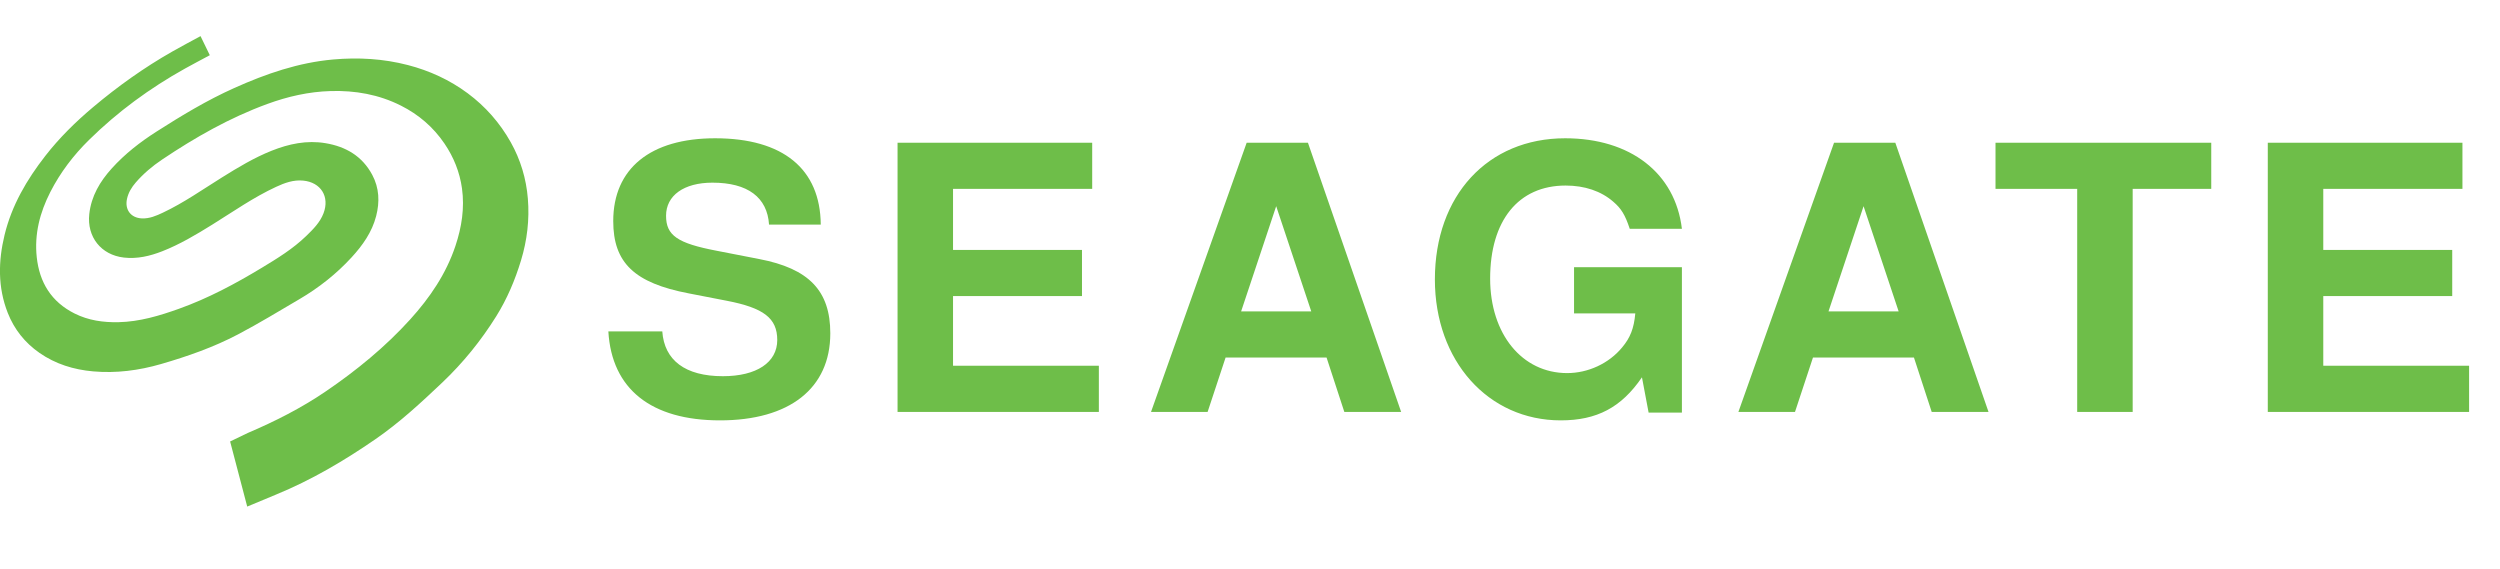
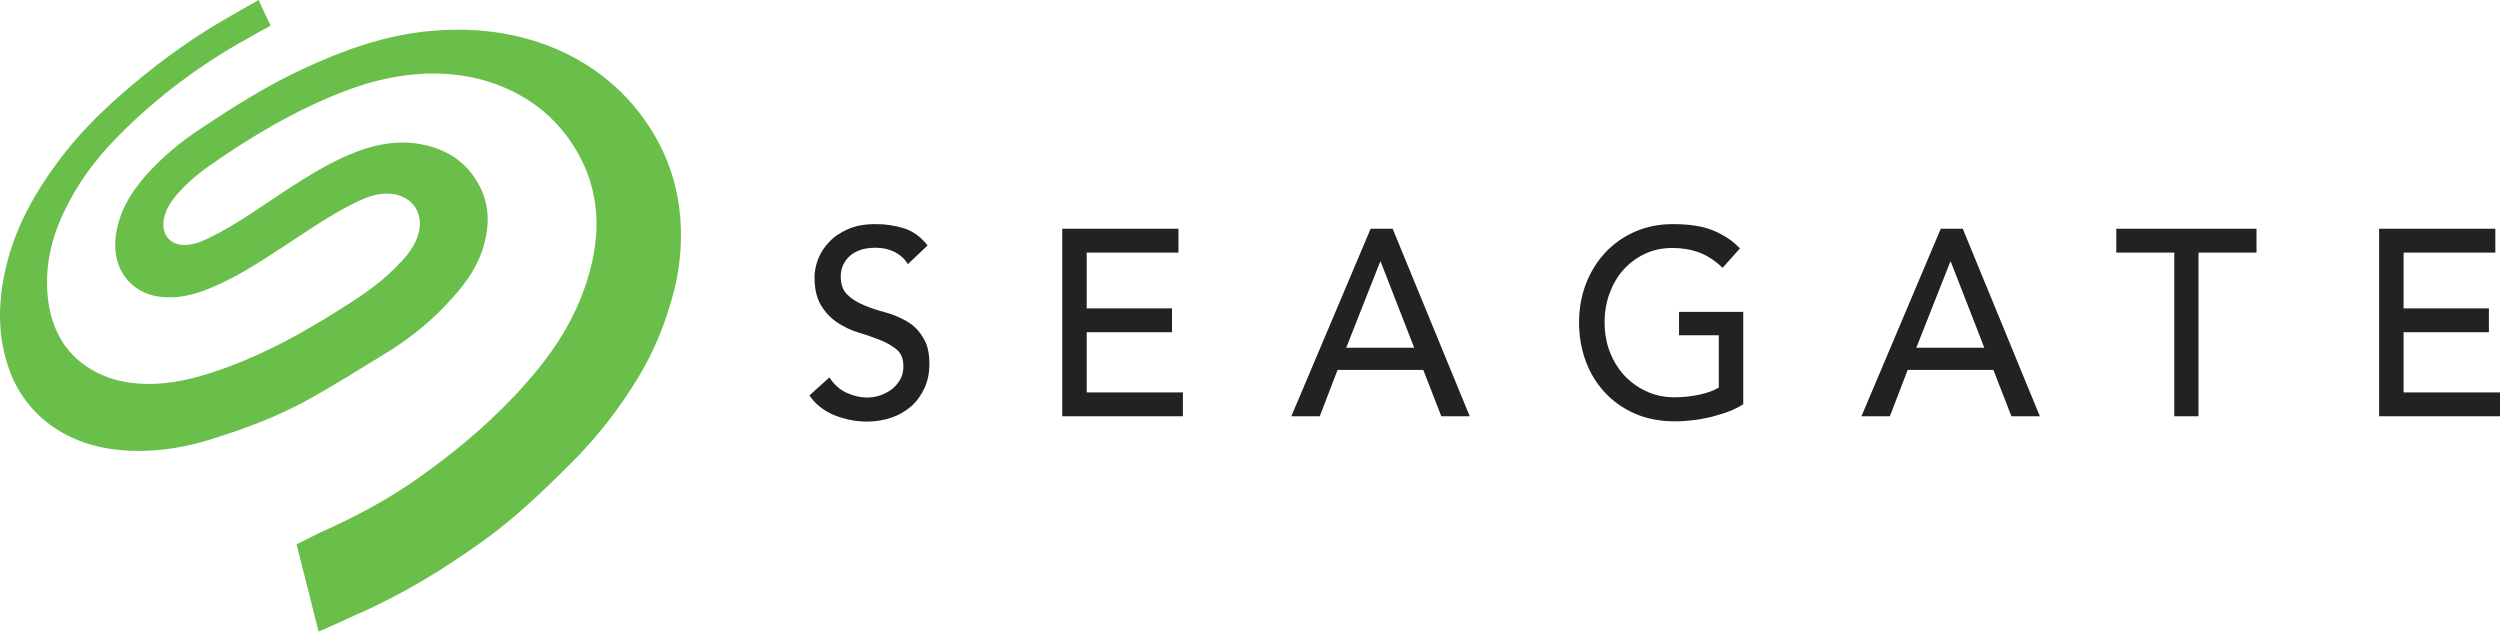
- <svg xmlns="http://www.w3.org/2000/svg" viewBox="0 0 176 40" role="img" aria-label="Seagate">
-   <g fill="#6EBE49">
-     <path transform="translate(0,0.5) scale(1.55)" d="M11.228 22.684c-.264-1.005-.523-1.992-.776-2.955.273-.132.499-.237.796-.384 1.239-.528 2.436-1.133 3.551-1.893 1.395-.951 2.697-2.014 3.832-3.267.89-.983 1.632-2.068 2.056-3.342.282-.848.42-1.715.296-2.609-.103-.741-.375-1.417-.796-2.037-.508-.747-1.169-1.315-1.974-1.721-1.007-.508-2.08-.696-3.198-.663-.991.029-1.946.247-2.875.587C10.431 5.025 8.863 5.918 7.358 6.928c-.439.295-.843.636-1.192 1.038-.19.219-.337.461-.399.749-.104.487.175.858.672.882.348.016.658-.118.962-.262.946-.447 1.799-1.049 2.683-1.6.726-.453 1.458-.894 2.255-1.212.786-.313 1.597-.485 2.447-.342.926.155 1.67.591 2.123 1.441.317.596.342 1.227.175 1.871-.19.733-.615 1.329-1.117 1.876-.693.754-1.49 1.382-2.372 1.899-.924.542-1.84 1.101-2.788 1.599-1.109.583-2.29.996-3.493 1.345-1.011.293-2.038.426-3.087.333-.879-.078-1.707-.333-2.436-.841-.659-.459-1.145-1.068-1.44-1.819-.455-1.161-.432-2.344-.144-3.535.326-1.346 1.008-2.51 1.85-3.591.639-.821 1.377-1.547 2.171-2.215 1.124-.946 2.317-1.797 3.595-2.524.433-.246.874-.478 1.285-.702l.421.867c-.381.205-.757.401-1.127.607-1.596.889-3.057 1.96-4.36 3.242-.707.696-1.305 1.48-1.757 2.366-.474.928-.729 1.91-.616 2.958.123 1.147.661 2.029 1.718 2.558.63.316 1.303.41 1.997.395.956-.021 1.858-.292 2.749-.611 1.327-.475 2.562-1.137 3.765-1.864.706-.426 1.409-.859 2.006-1.436.315-.305.63-.615.791-1.038.286-.753-.121-1.406-.928-1.482-.439-.042-.838.104-1.226.284-1.026.475-1.949 1.125-2.905 1.719-.731.454-1.469.894-2.273 1.209-.557.217-1.132.353-1.736.284-1.036-.119-1.685-.937-1.572-1.975.089-.816.485-1.481 1.022-2.075.593-.657 1.286-1.195 2.029-1.67 1.141-.729 2.299-1.428 3.538-1.983 1.436-.644 2.91-1.154 4.49-1.294 1.144-.101 2.275-.037 3.391.253.986.256 1.896.673 2.715 1.28.811.602 1.464 1.347 1.959 2.228.446.796.701 1.65.776 2.558.079.956-.034 1.895-.311 2.808-.27.89-.631 1.745-1.126 2.538-.69 1.105-1.504 2.11-2.449 3.007-.964.914-1.937 1.816-3.034 2.572-1.427.984-2.913 1.859-4.521 2.519-.429.176-.857.356-1.306.544" />
-     <text x="42" y="29" font-family="Helvetica Neue, Helvetica, Arial, sans-serif" font-size="26" font-weight="700" letter-spacing="1.8">SEAGATE</text>
-   </g>
+ <svg xmlns="http://www.w3.org/2000/svg" width="100%" height="100%" viewBox="0 0 190 48" version="1.1" xml:space="preserve" style="fill-rule:evenodd;clip-rule:evenodd;stroke-linejoin:round;stroke-miterlimit:2;">
+   <path d="M68.894,24.405C68.405,24.123 67.864,23.895 67.273,23.736C66.682,23.578 66.142,23.402 65.652,23.191C65.162,22.98 64.74,22.733 64.403,22.399C64.065,22.082 63.896,21.607 63.896,21.009C63.896,20.798 63.93,20.551 64.014,20.305C64.099,20.041 64.251,19.812 64.453,19.584C64.656,19.355 64.926,19.179 65.281,19.038C65.618,18.897 66.058,18.827 66.564,18.827C67.104,18.827 67.594,18.95 68.016,19.161C68.438,19.39 68.776,19.689 68.996,20.076L70.499,18.651C69.975,18 69.384,17.56 68.692,17.349C68.016,17.138 67.29,17.032 66.547,17.032C65.72,17.032 65.01,17.156 64.436,17.419C63.845,17.683 63.373,18 63.001,18.405C62.63,18.792 62.359,19.232 62.174,19.689C62.005,20.164 61.904,20.604 61.904,21.026C61.904,21.959 62.072,22.68 62.41,23.226C62.748,23.771 63.153,24.194 63.66,24.528C64.149,24.845 64.69,25.109 65.281,25.285C65.872,25.46 66.412,25.654 66.902,25.848C67.391,26.041 67.814,26.287 68.151,26.569C68.489,26.851 68.658,27.273 68.658,27.836C68.658,28.223 68.574,28.575 68.405,28.856C68.236,29.156 68.016,29.402 67.763,29.595C67.493,29.789 67.206,29.947 66.885,30.053C66.564,30.158 66.243,30.211 65.939,30.211C65.382,30.211 64.842,30.088 64.318,29.842C63.795,29.595 63.373,29.208 63.035,28.68L61.515,30.053C61.971,30.721 62.596,31.214 63.39,31.548C64.183,31.865 65.01,32.041 65.889,32.041C66.547,32.041 67.172,31.936 67.746,31.742C68.32,31.548 68.827,31.249 69.249,30.88C69.671,30.51 70.009,30.035 70.262,29.49C70.515,28.944 70.634,28.328 70.634,27.642C70.634,26.78 70.465,26.112 70.127,25.619C69.806,25.073 69.384,24.686 68.894,24.405Z" style="fill:rgb(32,35,31);fill-rule:nonzero;" />
+   <path d="M82.589,25.249L89.073,25.249L89.073,23.437L82.589,23.437L82.589,19.197L89.563,19.197L89.563,17.384L80.731,17.384L80.731,31.636L89.9,31.636L89.9,29.824L82.589,29.824L82.589,25.249Z" style="fill:rgb(32,35,31);fill-rule:nonzero;" />
+   <path d="M104.169,17.384L98.141,31.636L100.302,31.636L101.653,28.117L108.171,28.117L109.539,31.636L111.7,31.636L105.841,17.384L104.169,17.384ZM102.311,26.428L104.895,19.883L104.929,19.883L107.479,26.428L102.311,26.428Z" style="fill:rgb(32,35,31);fill-rule:nonzero;" />
+   <path d="M127.59,25.478L130.629,25.478L130.629,29.455C130.224,29.701 129.717,29.877 129.126,30C128.535,30.123 127.91,30.194 127.269,30.194C126.509,30.194 125.8,30.053 125.158,29.754C124.516,29.472 123.959,29.068 123.469,28.557C122.997,28.047 122.625,27.449 122.355,26.763C122.085,26.076 121.95,25.32 121.95,24.51C121.95,23.736 122.068,22.997 122.321,22.311C122.574,21.625 122.912,21.026 123.368,20.516C123.824,20.006 124.364,19.601 124.989,19.302C125.614,19.003 126.323,18.845 127.117,18.845C127.809,18.845 128.468,18.95 129.109,19.179C129.734,19.408 130.342,19.795 130.916,20.358L132.233,18.88C131.693,18.299 131.017,17.859 130.224,17.525C129.43,17.191 128.4,17.032 127.134,17.032C126.087,17.032 125.124,17.226 124.246,17.613C123.368,18 122.625,18.528 122,19.197C121.376,19.865 120.886,20.657 120.531,21.572C120.177,22.487 120.008,23.472 120.008,24.528C120.008,25.531 120.177,26.499 120.497,27.396C120.818,28.293 121.308,29.103 121.933,29.789C122.558,30.475 123.317,31.021 124.229,31.425C125.141,31.83 126.171,32.023 127.336,32.023C127.742,32.023 128.197,31.988 128.653,31.936C129.126,31.883 129.582,31.795 130.038,31.689C130.494,31.566 130.933,31.443 131.355,31.285C131.777,31.126 132.166,30.933 132.487,30.721L132.487,23.701L127.606,23.701L127.606,25.478L127.59,25.478Z" style="fill:rgb(32,35,31);fill-rule:nonzero;" />
+   <path d="M147.498,17.384L141.47,31.636L143.631,31.636L144.982,28.117L151.5,28.117L152.868,31.636L155.029,31.636L149.17,17.384L147.498,17.384ZM145.641,26.428L148.224,19.883L148.258,19.883L150.808,26.428L145.641,26.428Z" style="fill:rgb(32,35,31);fill-rule:nonzero;" />
+   <path d="M160.838,19.197L165.245,19.197L165.245,31.636L167.086,31.636L167.086,19.197L171.493,19.197L171.493,17.384L160.838,17.384L160.838,19.197Z" style="fill:rgb(32,35,31);fill-rule:nonzero;" />
+   <path d="M182.671,25.249L189.156,25.249L189.156,23.437L182.671,23.437L182.671,19.197L189.645,19.197L189.645,17.384L180.814,17.384L180.814,31.636L190,31.636L190,29.824L182.671,29.824L182.671,25.249Z" style="fill:rgb(32,35,31);fill-rule:nonzero;" />
+   <path d="M24.212,48C23.638,45.748 23.08,43.531 22.54,41.367C23.131,41.068 23.621,40.839 24.262,40.504C26.93,39.326 29.514,37.953 31.912,36.246C34.917,34.117 37.721,31.724 40.169,28.909C42.094,26.71 43.681,24.264 44.593,21.396C45.201,19.496 45.505,17.543 45.235,15.537C45.015,13.865 44.424,12.352 43.512,10.962C42.415,9.29 40.996,8.006 39.257,7.091C37.079,5.947 34.766,5.525 32.368,5.595C30.24,5.683 28.18,6.158 26.187,6.933C22.506,8.34 19.129,10.346 15.887,12.616C14.941,13.285 14.063,14.041 13.32,14.938C12.915,15.431 12.594,15.977 12.459,16.628C12.24,17.719 12.831,18.563 13.911,18.616C14.654,18.651 15.33,18.352 15.988,18.035C18.032,17.032 19.872,15.677 21.763,14.446C23.334,13.425 24.904,12.44 26.627,11.719C28.315,11.015 30.071,10.628 31.895,10.944C33.887,11.296 35.492,12.264 36.471,14.182C37.146,15.519 37.214,16.944 36.842,18.387C36.437,20.041 35.525,21.378 34.428,22.592C32.942,24.282 31.219,25.689 29.311,26.85C27.319,28.065 25.343,29.314 23.3,30.44C20.902,31.742 18.369,32.675 15.769,33.466C13.591,34.117 11.379,34.416 9.116,34.205C7.225,34.029 5.435,33.449 3.864,32.323C2.446,31.285 1.399,29.93 0.757,28.241C-0.222,25.636 -0.171,22.98 0.453,20.305C1.163,17.279 2.632,14.675 4.438,12.246C5.823,10.381 7.427,8.745 9.133,7.249C11.547,5.12 14.131,3.202 16.883,1.584C17.812,1.038 18.775,0.51 19.653,0C19.956,0.669 20.261,1.302 20.564,1.953C19.737,2.411 18.927,2.85 18.133,3.308C14.688,5.296 11.547,7.707 8.744,10.592C7.225,12.158 5.924,13.918 4.962,15.906C3.932,17.982 3.392,20.199 3.628,22.557C3.898,25.126 5.046,27.114 7.326,28.293C8.677,28.997 10.129,29.208 11.632,29.173C13.692,29.12 15.634,28.522 17.559,27.801C20.413,26.727 23.08,25.249 25.681,23.613C27.201,22.663 28.72,21.677 30.004,20.393C30.679,19.707 31.355,19.02 31.709,18.053C32.334,16.364 31.456,14.903 29.717,14.727C28.771,14.639 27.91,14.956 27.082,15.361C24.87,16.434 22.878,17.894 20.818,19.214C19.247,20.235 17.643,21.22 15.921,21.924C14.722,22.416 13.472,22.716 12.172,22.557C9.943,22.293 8.542,20.446 8.778,18.123C8.964,16.293 9.825,14.798 10.973,13.46C12.257,11.982 13.743,10.768 15.347,9.713C17.812,8.076 20.294,6.51 22.979,5.261C26.069,3.818 29.244,2.674 32.655,2.358C35.12,2.129 37.552,2.27 39.966,2.921C42.094,3.501 44.053,4.434 45.809,5.789C47.565,7.144 48.967,8.815 50.03,10.786C50.993,12.581 51.533,14.499 51.702,16.54C51.871,18.686 51.634,20.798 51.027,22.839C50.452,24.845 49.659,26.763 48.595,28.54C47.109,31.02 45.353,33.273 43.31,35.296C41.233,37.355 39.139,39.378 36.775,41.068C33.702,43.285 30.493,45.237 27.032,46.733C26.103,47.173 25.191,47.578 24.212,48Z" style="fill:rgb(106,191,75);" />
</svg>
